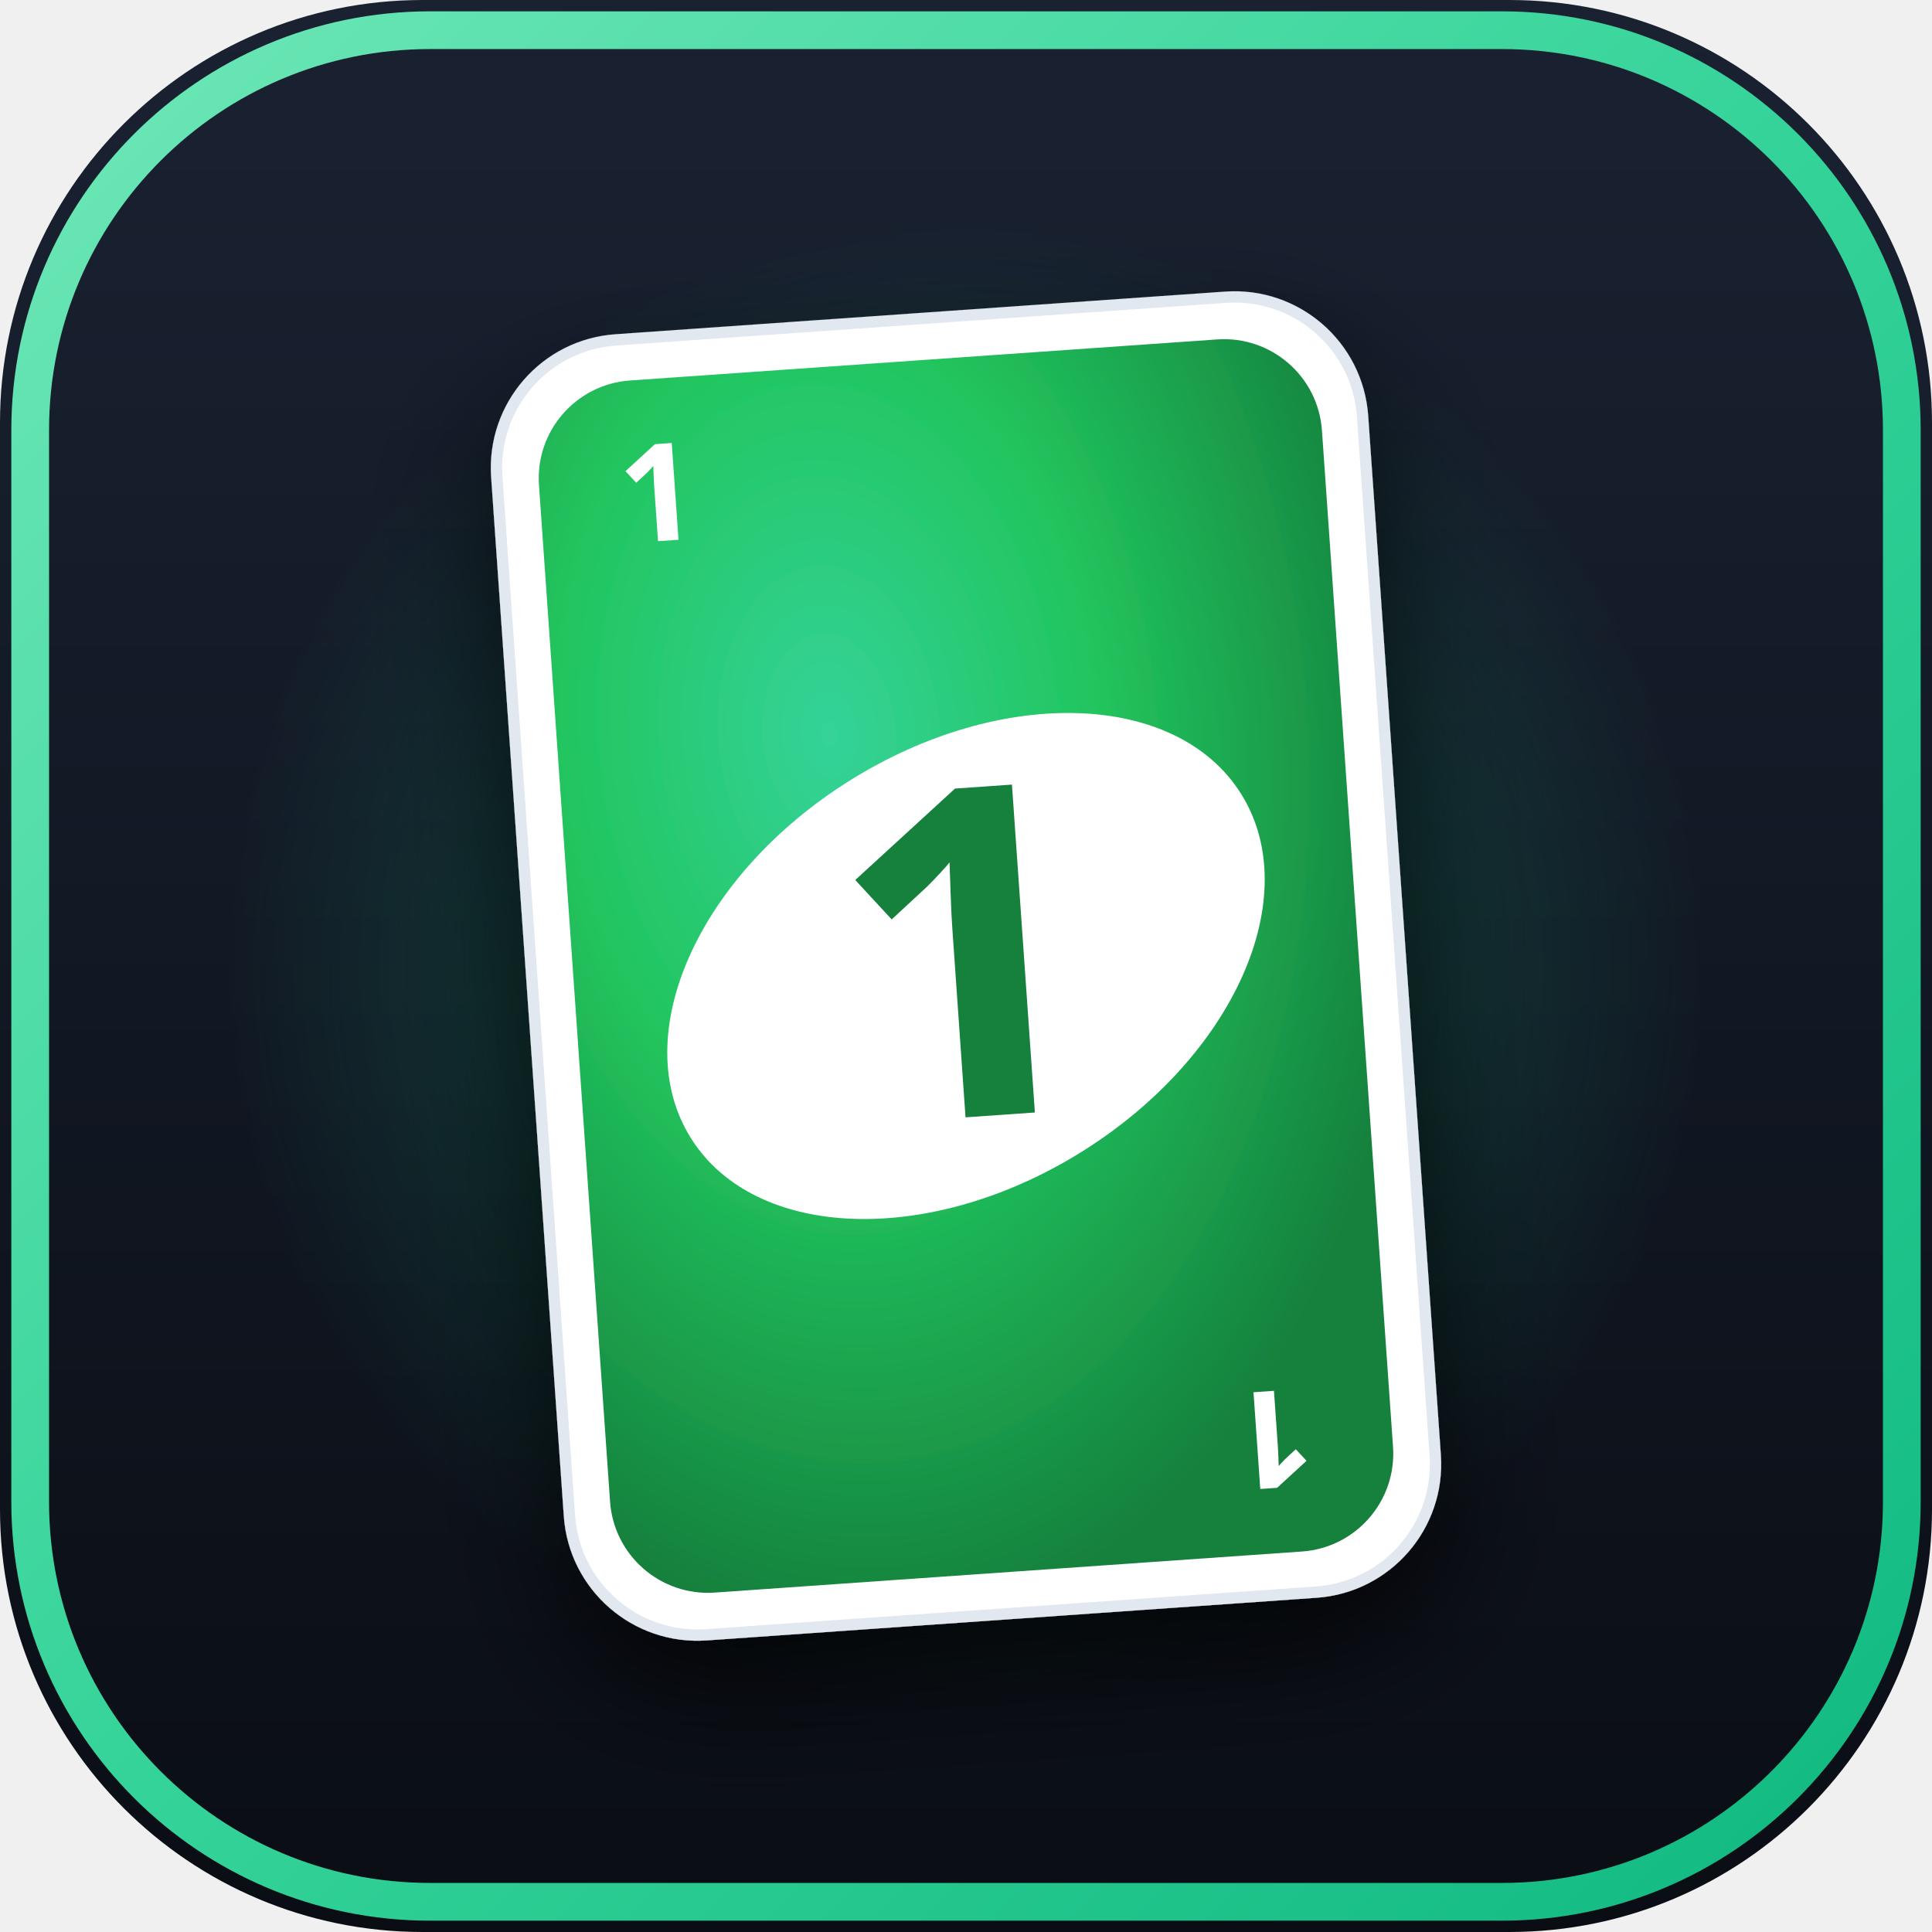
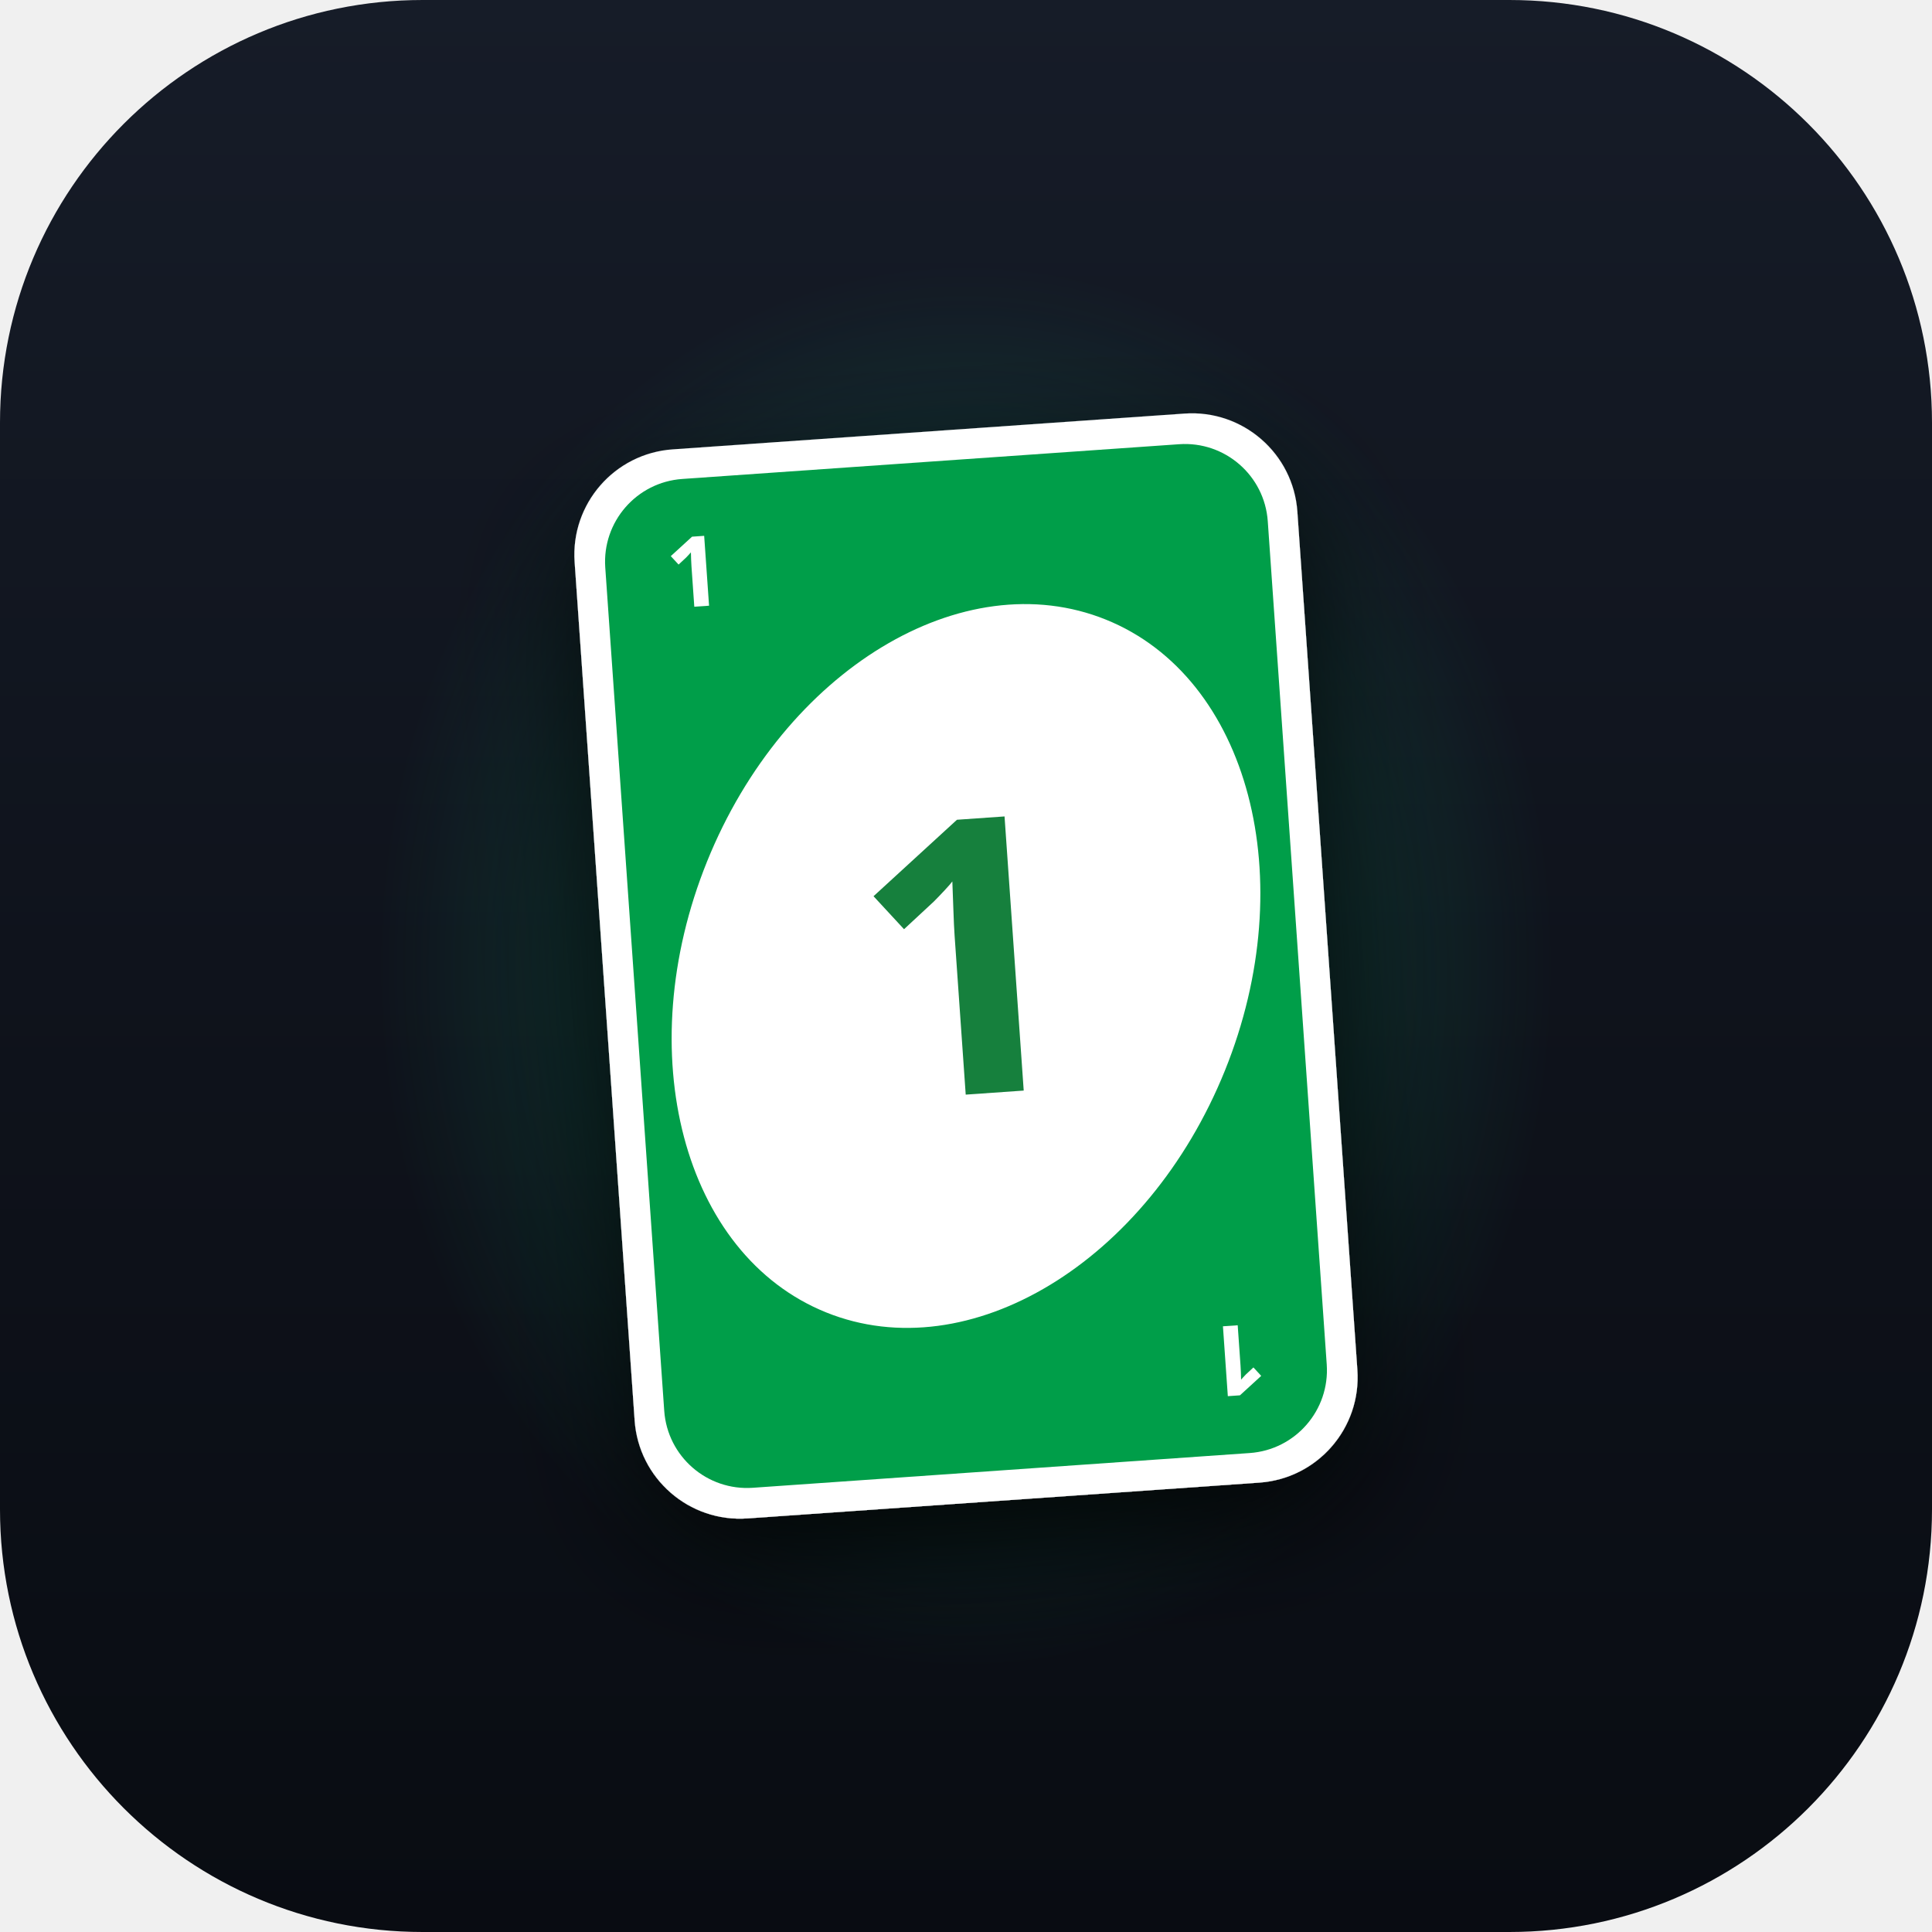
<svg xmlns="http://www.w3.org/2000/svg" viewBox="0 0 512 512">
  <defs>
    <linearGradient id="bgGrad" x1="0%" y1="0%" x2="0%" y2="100%">
-       <stop offset="0%" stop-color="#1a2232" />
-       <stop offset="55%" stop-color="#111722" />
-       <stop offset="100%" stop-color="#0a0d14" />
+       <stop offset="0%" stop-color="#161c28" />
+       <stop offset="50%" stop-color="#0f131c" />
+       <stop offset="100%" stop-color="#090c12" />
    </linearGradient>
-     <linearGradient id="emeraldBorder" x1="0%" y1="0%" x2="100%" y2="100%">
-       <stop offset="0%" stop-color="#6ee7b7" />
-       <stop offset="50%" stop-color="#34d399" />
-       <stop offset="100%" stop-color="#10b981" />
-     </linearGradient>
-     <radialGradient id="greenCardGrad" cx="35%" cy="30%" r="75%">
-       <stop offset="0%" stop-color="#34d399" />
-       <stop offset="45%" stop-color="#22c55e" />
-       <stop offset="100%" stop-color="#15803d" />
-     </radialGradient>
    <radialGradient id="emeraldGlow" cx="50%" cy="50%" r="50%">
-       <stop offset="0%" stop-color="#10b981" stop-opacity="0.42" />
+       <stop offset="0%" stop-color="#10b981" stop-opacity="0.40" />
      <stop offset="100%" stop-color="#10b981" stop-opacity="0" />
    </radialGradient>
-     <filter id="cardShadow" x="-20%" y="-20%" width="140%" height="140%">
-       <feDropShadow dx="0" dy="14" stdDeviation="16" flood-color="#000000" flood-opacity="0.75" />
+     <filter id="cardShadow" x="-25%" y="-25%" width="150%" height="150%">
+       <feDropShadow dx="0" dy="12" stdDeviation="16" flood-color="#000000" flood-opacity="0.80" />
    </filter>
+     <clipPath id="cardInnerClip">
+       <rect width="176" height="268" x="8" y="8" rx="22" />
+     </clipPath>
  </defs>
  <rect width="512" height="512" rx="112" fill="url(#bgGrad)" />
-   <rect width="496" height="496" x="8" y="8" rx="106" fill="none" stroke="url(#emeraldBorder)" stroke-width="10" />
-   <circle cx="256" cy="256" r="195" fill="url(#emeraldGlow)" />
-   <g transform="translate(256, 256) rotate(-4) translate(-115, -172)" filter="url(#cardShadow)">
-     <rect width="230" height="344" rx="34" fill="#ffffff" stroke="#e2e8f0" stroke-width="3" />
-     <rect width="208" height="322" x="11" y="11" rx="26" fill="url(#greenCardGrad)" />
-     <ellipse cx="115" cy="172" rx="86" ry="58" fill="#ffffff" transform="rotate(-28 115 172)" />
-     <text x="32" y="54" font-family="'Fredoka', 'Arial Black', sans-serif" font-size="36" font-weight="900" fill="#ffffff">1</text>
-     <g transform="translate(198, 290) rotate(180)">
-       <text x="0" y="0" font-family="'Fredoka', 'Arial Black', sans-serif" font-size="36" font-weight="900" fill="#ffffff">1</text>
+   <ellipse cx="256" cy="256" rx="155" ry="185" fill="url(#emeraldGlow)" />
+   <g transform="translate(256, 256) rotate(-4) translate(-96, -142)" filter="url(#cardShadow)">
+     <rect width="192" height="284" rx="28" fill="#ffffff" />
+     <g clip-path="url(#cardInnerClip)">
+       <rect width="176" height="268" x="8" y="8" rx="22" fill="#009e49" />
+       <ellipse cx="96" cy="142" rx="74" ry="99" fill="#ffffff" transform="rotate(26 96 142)" />
    </g>
-     <text x="115" y="212" font-family="'Fredoka', 'Arial Black', sans-serif" font-size="122" font-weight="900" fill="#15803d" text-anchor="middle">1</text>
+     <text x="24" y="42" font-family="'Fredoka', 'Arial Black', sans-serif" font-size="26" font-weight="900" fill="#ffffff">1</text>
+     <g transform="translate(168, 242) rotate(180)">
+       <text x="0" y="0" font-family="'Fredoka', 'Arial Black', sans-serif" font-size="26" font-weight="900" fill="#ffffff">1</text>
+     </g>
+     <text x="96" y="176" font-family="'Fredoka', 'Arial Black', sans-serif" font-size="102" font-weight="900" fill="#15803d" text-anchor="middle">1</text>
  </g>
</svg>
